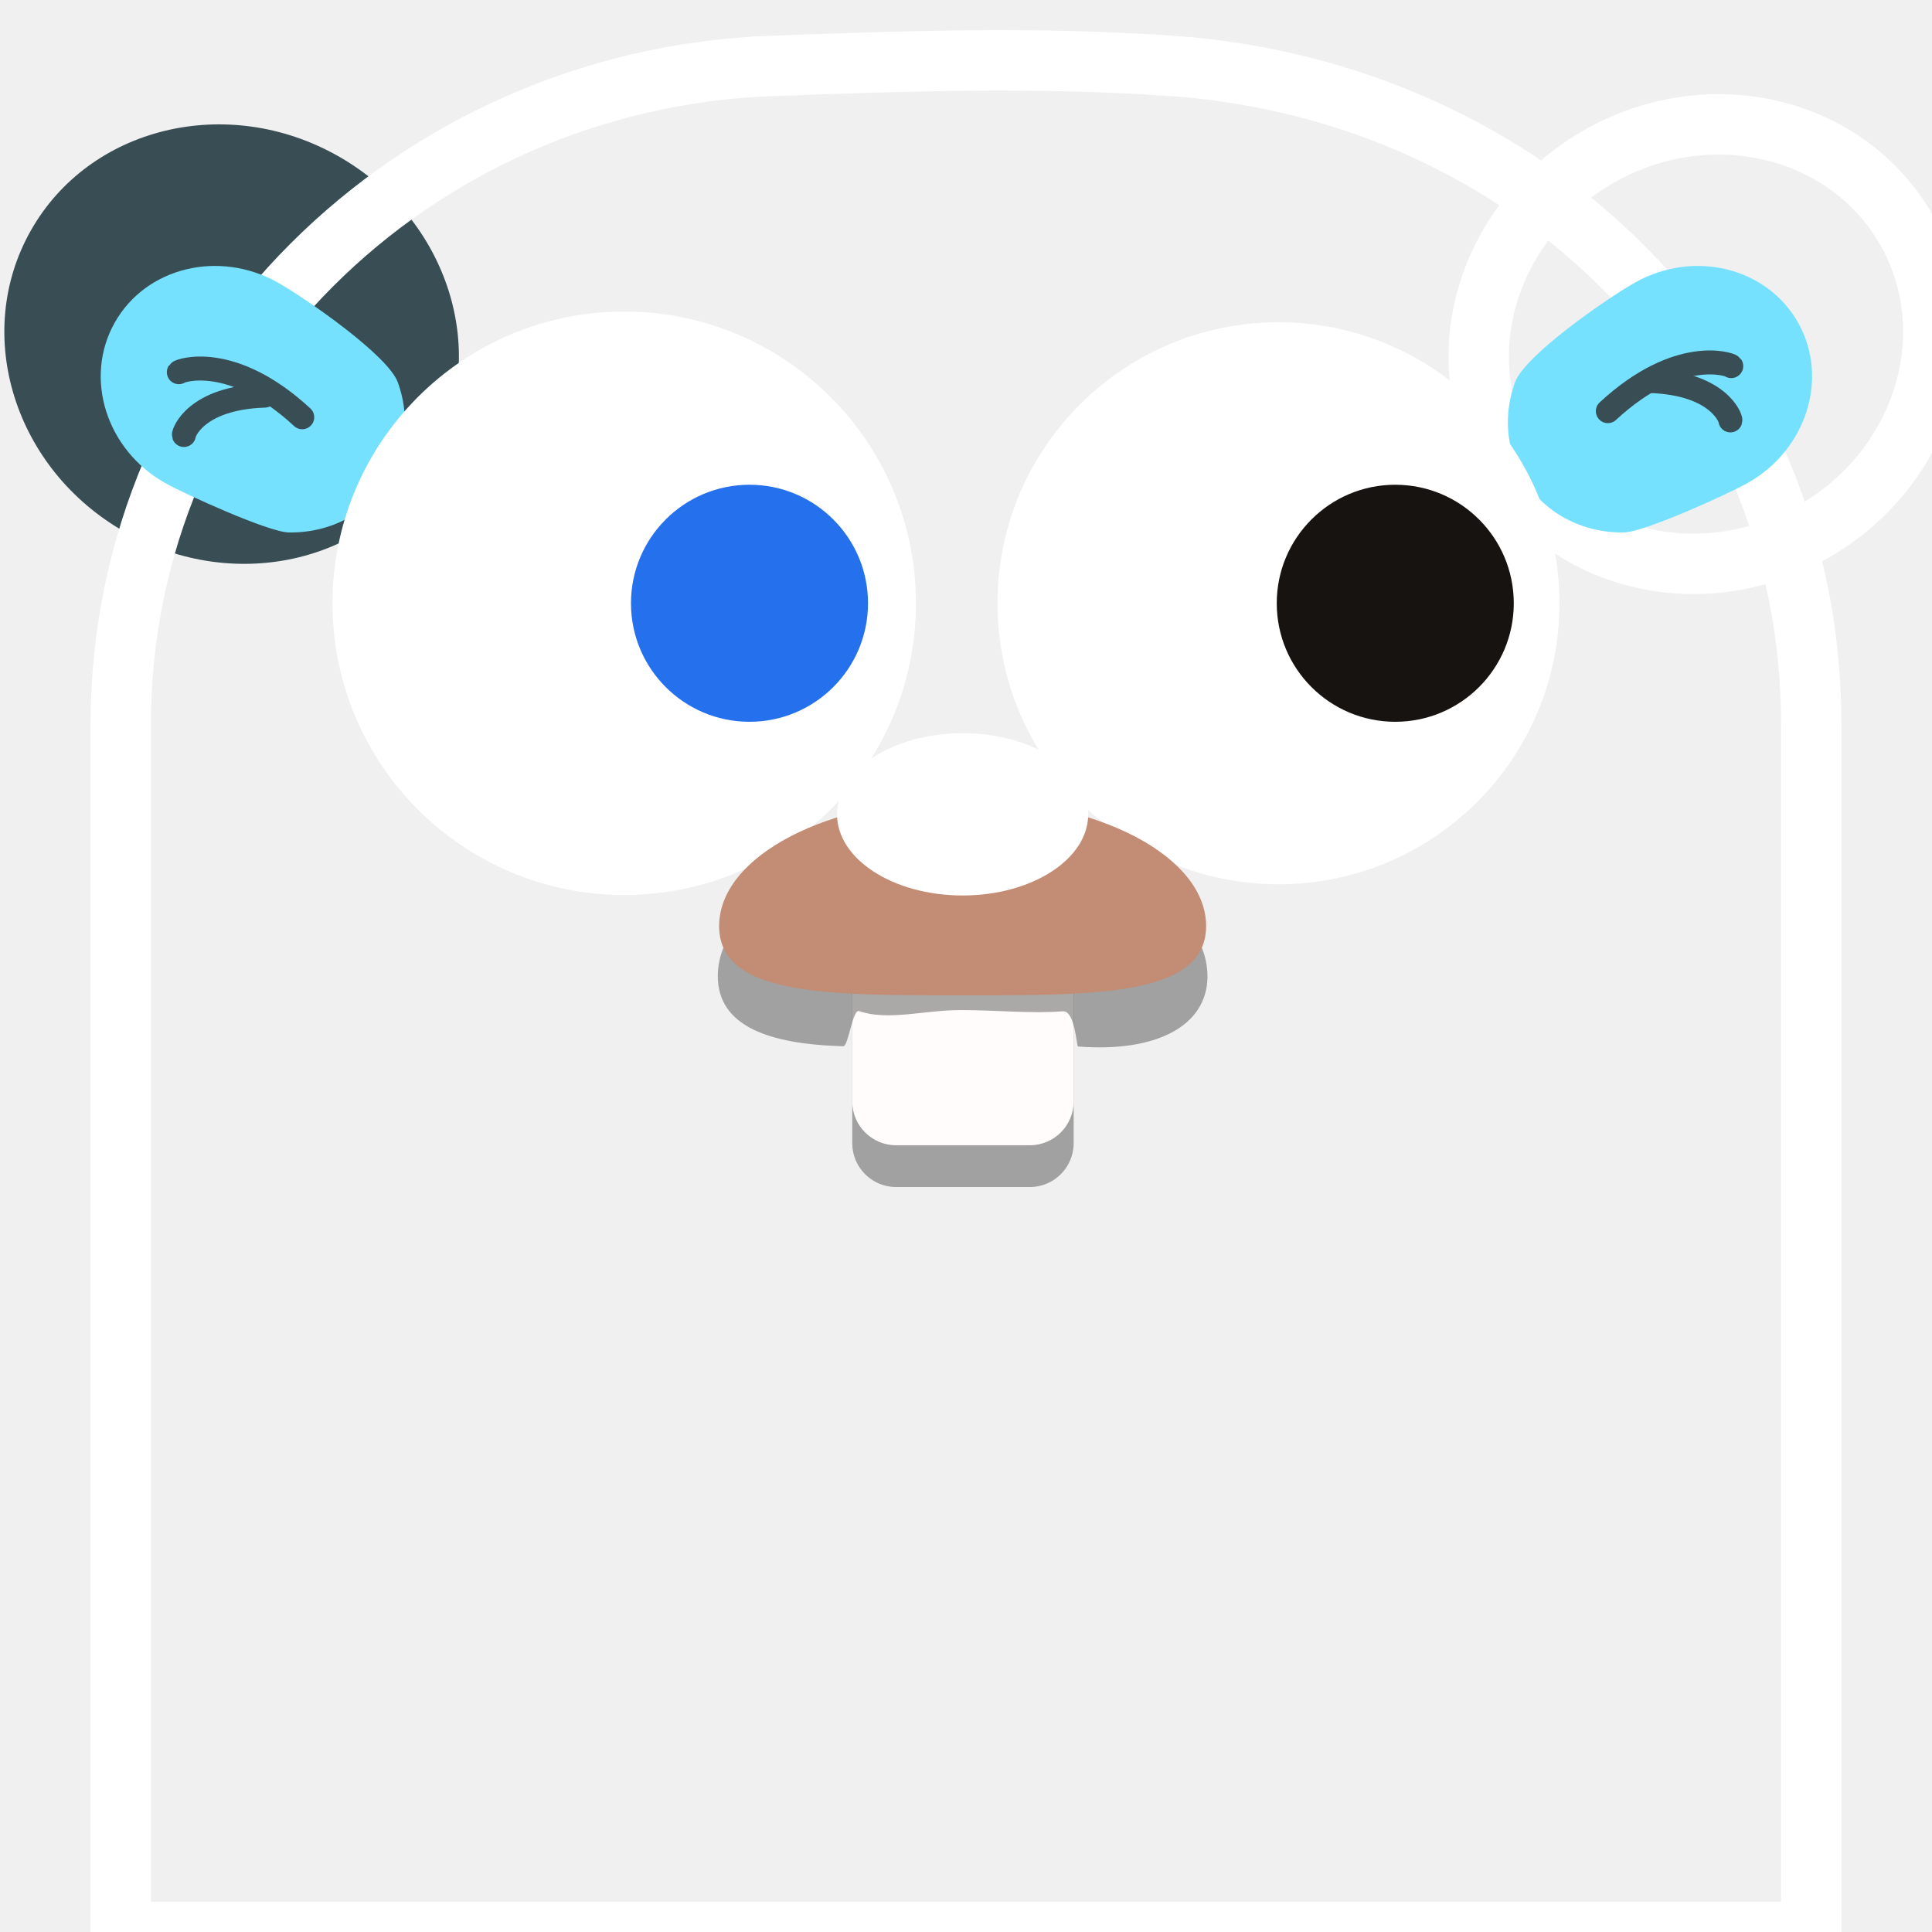
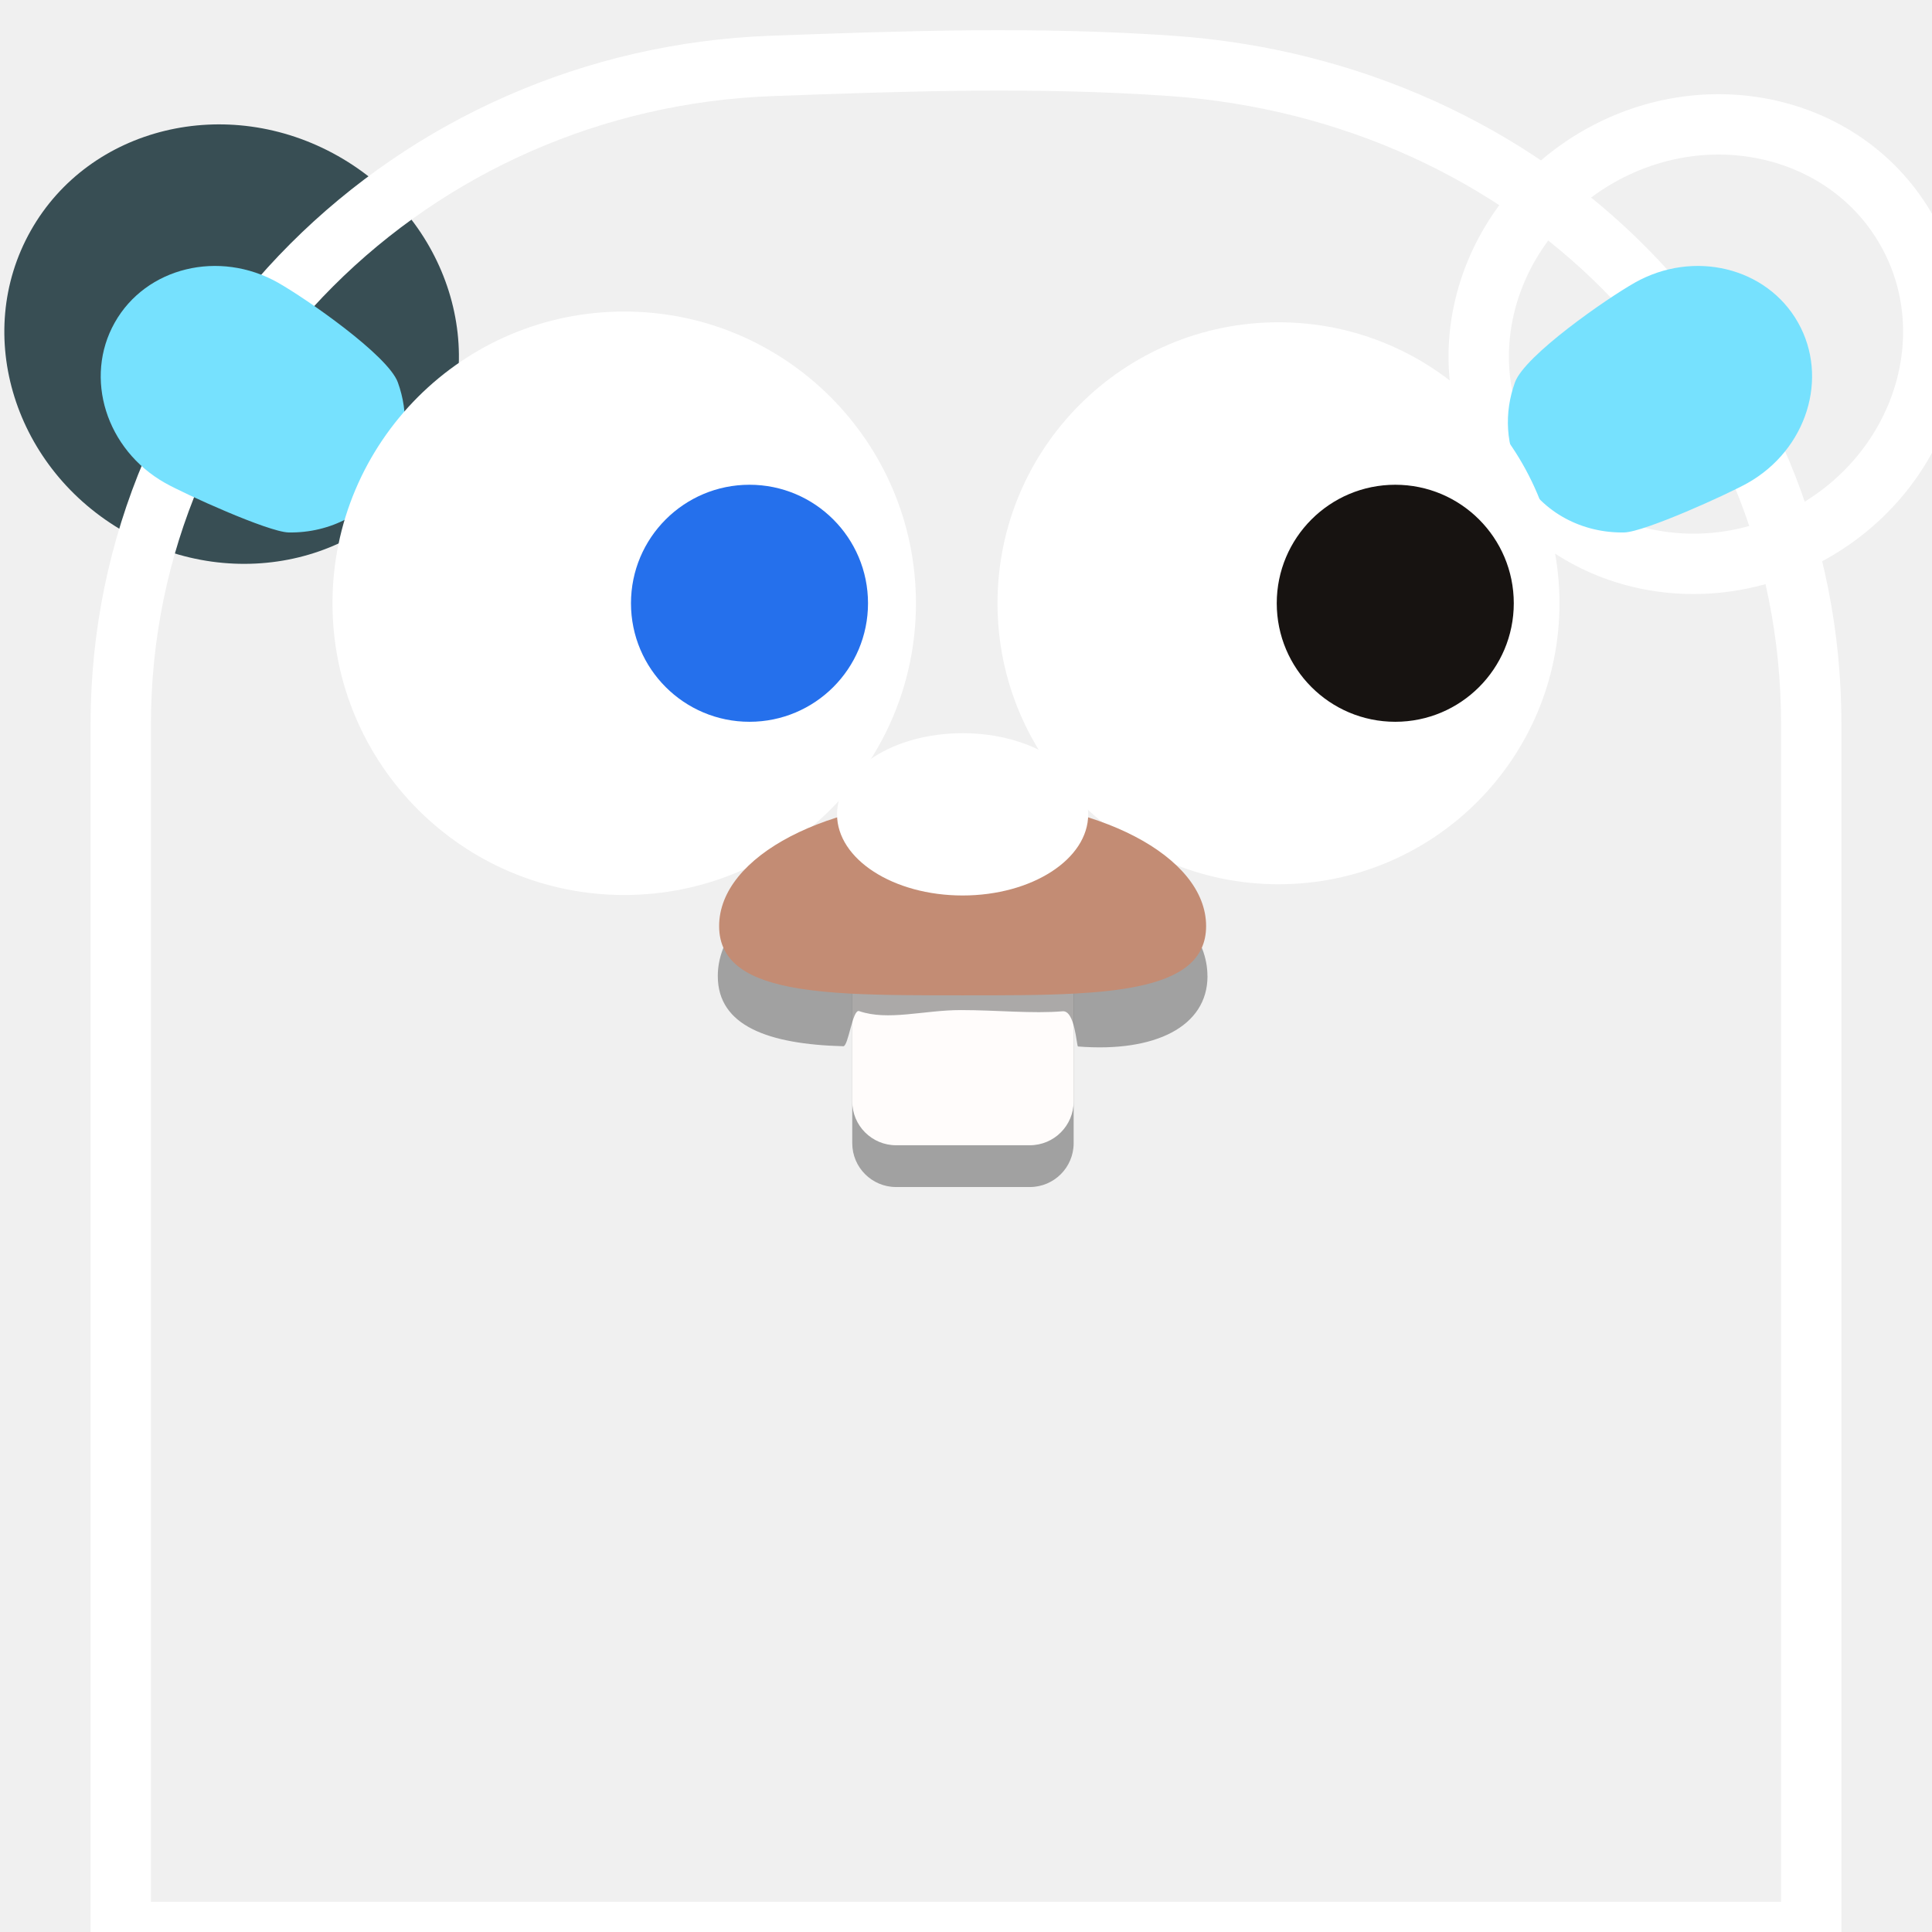
<svg xmlns="http://www.w3.org/2000/svg" width="80" height="80" viewBox="0 0 32 32" id="svg4416" version="1.1">
  <defs id="defs4418" />
  <g id="layer1" transform="translate(0,-1020.362)">
    <ellipse style="color:#000000;clip-rule:nonzero;display:inline;overflow:visible;visibility:visible;opacity:1;isolation:auto;mix-blend-mode:normal;color-interpolation:sRGB;color-interpolation-filters:linearRGB;solid-color:#000000;solid-opacity:1;fill:none;fill-opacity:1;fill-rule:nonzero;stroke:#ffffff;stroke-width:1;stroke-linecap:round;stroke-linejoin:miter;stroke-miterlimit:4;stroke-dasharray:none;stroke-dashoffset:0;stroke-opacity:1;color-rendering:auto;image-rendering:auto;shape-rendering:auto;text-rendering:auto;enable-background:accumulate" id="ear-right-outline" cx="-907.357" cy="479.9" rx="3.579" ry="3.821" transform="matrix(-0.491691,-0.8707698,-0.8707698,0.491691,0,0)" />
    <ellipse transform="matrix(0.491691,-0.8707698,0.8707698,0.491691,0,0)" ry="3.821" rx="3.579" cy="507.846" cx="-891.577" id="ellipse4463" style="color:#000000;clip-rule:nonzero;display:inline;overflow:visible;visibility:visible;opacity:1;isolation:auto;mix-blend-mode:normal;color-interpolation:sRGB;color-interpolation-filters:linearRGB;solid-color:#000000;solid-opacity:1;fill:#384e54;fill-opacity:1;fill-rule:nonzero;stroke:none;stroke-width:10;stroke-linecap:round;stroke-linejoin:miter;stroke-miterlimit:4;stroke-dasharray:none;stroke-dashoffset:0;stroke-opacity:1;color-rendering:auto;image-rendering:auto;shape-rendering:auto;text-rendering:auto;enable-background:accumulate" />
    <path style="color:#000000;clip-rule:nonzero;display:inline;overflow:visible;visibility:visible;opacity:1;isolation:auto;mix-blend-mode:normal;color-interpolation:sRGB;color-interpolation-filters:linearRGB;solid-color:#000000;solid-opacity:1;fill:none;fill-opacity:1;fill-rule:nonzero;stroke:#ffffff;stroke-width:1;stroke-linecap:round;stroke-linejoin:miter;stroke-miterlimit:4;stroke-dasharray:none;stroke-dashoffset:0;stroke-opacity:1;color-rendering:auto;image-rendering:auto;shape-rendering:auto;text-rendering:auto;enable-background:accumulate" d="m 16.092,1021.364 c -1.106,0.01 -2.21,0.049 -3.316,0.09 C 6.842,1021.674 2,1026.394 2,1032.362 c 0,2.979 0,13 0,20 l 28,0 c 0,-8 0,-16 0,-20 0,-5.968 -4.667,-10.491 -10.59,-10.908 -1.106,-0.078 -2.212,-0.099 -3.318,-0.09 z" id="body-outline" />
    <path id="ear-left-inside" d="m 4.608,1025.046 c 0.46,0.26 1.818,1.201 1.981,1.648 0.183,0.503 0.159,1.066 -0.115,1.551 -0.347,0.614 -1.005,0.949 -1.696,0.936 -0.34,-0.01 -1.72,-0.637 -2.043,-0.819 -0.978,-0.552 -1.351,-1.742 -0.834,-2.658 0.517,-0.916 1.729,-1.211 2.706,-0.659 z" style="color:#000000;clip-rule:nonzero;display:inline;overflow:visible;visibility:visible;opacity:1;isolation:auto;mix-blend-mode:normal;color-interpolation:sRGB;color-interpolation-filters:linearRGB;solid-color:#000000;solid-opacity:1;fill:#76e1fe;fill-opacity:1;fill-rule:nonzero;stroke:none;stroke-width:10;stroke-linecap:round;stroke-linejoin:miter;stroke-miterlimit:4;stroke-dasharray:none;stroke-dashoffset:0;stroke-opacity:1;color-rendering:auto;image-rendering:auto;shape-rendering:auto;text-rendering:auto;enable-background:accumulate" />
    <rect style="color:#000000;clip-rule:nonzero;display:inline;overflow:visible;visibility:visible;opacity:1;isolation:auto;mix-blend-mode:normal;color-interpolation:sRGB;color-interpolation-filters:linearRGB;solid-color:#000000;solid-opacity:1;fill:#000000;fill-opacity:0.329;fill-rule:nonzero;stroke:none;stroke-width:10;stroke-linecap:round;stroke-linejoin:miter;stroke-miterlimit:4;stroke-dasharray:none;stroke-dashoffset:0;stroke-opacity:1;color-rendering:auto;image-rendering:auto;shape-rendering:auto;text-rendering:auto;enable-background:accumulate" id="rect4473" width="3.087" height="3.531" x="14.406" y="1035.684" ry="0.624" />
    <path style="color:#000000;clip-rule:nonzero;display:inline;overflow:visible;visibility:visible;opacity:1;isolation:auto;mix-blend-mode:normal;color-interpolation:sRGB;color-interpolation-filters:linearRGB;solid-color:#000000;solid-opacity:1;fill:none;fill-opacity:1;fill-rule:nonzero;stroke:none;stroke-width:10;stroke-linecap:round;stroke-linejoin:miter;stroke-miterlimit:4;stroke-dasharray:none;stroke-dashoffset:0;stroke-opacity:1;color-rendering:auto;image-rendering:auto;shape-rendering:auto;text-rendering:auto;enable-background:accumulate" d="m 16,1023.362 c -9,0 -12,3.715 -12,9 l 0,20 24,0 c -0.049,-7.356 0,-18 0,-20 0,-5.285 -3,-9 -12,-9 z" id="body" />
    <path style="color:#000000;clip-rule:nonzero;display:inline;overflow:visible;visibility:visible;opacity:1;isolation:auto;mix-blend-mode:normal;color-interpolation:sRGB;color-interpolation-filters:linearRGB;solid-color:#000000;solid-opacity:1;fill:#76e1fe;fill-opacity:1;fill-rule:nonzero;stroke:none;stroke-width:10;stroke-linecap:round;stroke-linejoin:miter;stroke-miterlimit:4;stroke-dasharray:none;stroke-dashoffset:0;stroke-opacity:1;color-rendering:auto;image-rendering:auto;shape-rendering:auto;text-rendering:auto;enable-background:accumulate" d="m 27.074,1025.046 c -0.46,0.26 -1.818,1.201 -1.981,1.648 -0.183,0.503 -0.159,1.066 0.115,1.551 0.347,0.614 1.005,0.949 1.696,0.936 0.34,-0.01 1.72,-0.637 2.043,-0.819 0.978,-0.552 1.351,-1.742 0.834,-2.658 -0.517,-0.916 -1.729,-1.211 -2.706,-0.659 z" id="ear-right" />
    <circle style="color:#000000;clip-rule:nonzero;display:inline;overflow:visible;visibility:visible;opacity:1;isolation:auto;mix-blend-mode:normal;color-interpolation:sRGB;color-interpolation-filters:linearRGB;solid-color:#000000;solid-opacity:1;fill:#ffffff;fill-opacity:1;fill-rule:nonzero;stroke:none;stroke-width:10;stroke-linecap:round;stroke-linejoin:miter;stroke-miterlimit:4;stroke-dasharray:none;stroke-dashoffset:0;stroke-opacity:1;color-rendering:auto;image-rendering:auto;shape-rendering:auto;text-rendering:auto;enable-background:accumulate" id="eye-right" cx="21.176" cy="1030.354" r="4.654" />
    <circle r="4.832" cy="1030.354" cx="10.339" id="circle4483" style="color:#000000;clip-rule:nonzero;display:inline;overflow:visible;visibility:visible;opacity:1;isolation:auto;mix-blend-mode:normal;color-interpolation:sRGB;color-interpolation-filters:linearRGB;solid-color:#000000;solid-opacity:1;fill:#ffffff;fill-opacity:1;fill-rule:nonzero;stroke:none;stroke-width:10;stroke-linecap:round;stroke-linejoin:miter;stroke-miterlimit:4;stroke-dasharray:none;stroke-dashoffset:0;stroke-opacity:1;color-rendering:auto;image-rendering:auto;shape-rendering:auto;text-rendering:auto;enable-background:accumulate" />
    <rect style="color:#000000;clip-rule:nonzero;display:inline;overflow:visible;visibility:visible;opacity:1;isolation:auto;mix-blend-mode:normal;color-interpolation:sRGB;color-interpolation-filters:linearRGB;solid-color:#000000;solid-opacity:1;fill:#000000;fill-opacity:0.329;fill-rule:nonzero;stroke:none;stroke-width:10;stroke-linecap:round;stroke-linejoin:miter;stroke-miterlimit:4;stroke-dasharray:none;stroke-dashoffset:0;stroke-opacity:1;color-rendering:auto;image-rendering:auto;shape-rendering:auto;text-rendering:auto;enable-background:accumulate" id="rect4246" width="3.667" height="4.106" x="14.116" y="1035.917" ry="0.726" />
    <rect ry="0.726" y="1035.225" x="14.116" height="4.106" width="3.667" id="teeth" style="color:#000000;clip-rule:nonzero;display:inline;overflow:visible;visibility:visible;opacity:1;isolation:auto;mix-blend-mode:normal;color-interpolation:sRGB;color-interpolation-filters:linearRGB;solid-color:#000000;solid-opacity:1;fill:#fffcfb;fill-opacity:1;fill-rule:nonzero;stroke:none;stroke-width:10;stroke-linecap:round;stroke-linejoin:miter;stroke-miterlimit:4;stroke-dasharray:none;stroke-dashoffset:0;stroke-opacity:1;color-rendering:auto;image-rendering:auto;shape-rendering:auto;text-rendering:auto;enable-background:accumulate" />
    <path style="color:#000000;clip-rule:nonzero;display:inline;overflow:visible;visibility:visible;opacity:1;isolation:auto;mix-blend-mode:normal;color-interpolation:sRGB;color-interpolation-filters:linearRGB;solid-color:#000000;solid-opacity:1;fill:#000000;fill-opacity:0.329;fill-rule:nonzero;stroke:none;stroke-width:10;stroke-linecap:round;stroke-linejoin:miter;stroke-miterlimit:4;stroke-dasharray:none;stroke-dashoffset:0;stroke-opacity:1;color-rendering:auto;image-rendering:auto;shape-rendering:auto;text-rendering:auto;enable-background:accumulate" d="m 20,1036.529 c 0,0.838 -0.871,1.268 -2.145,1.166 -0.024,0 -0.048,-0.6 -0.254,-0.583 -0.504,0.042 -1.096,-0.02 -1.686,-0.02 -0.613,0 -1.206,0.183 -1.685,0.017 -0.11,-0.038 -0.178,0.584 -0.262,0.582 -1.244,-0.033 -2.079,-0.338 -2.079,-1.162 0,-1.212 1.816,-2.194 4.055,-2.194 2.24,0 4.055,0.982 4.055,2.194 z" id="path4487" />
    <path id="mustache" d="m 19.977,1035.7 c 0,0.569 -0.434,0.855 -1.138,1 -0.292,0.06 -0.63,0.096 -1.004,0.117 -0.564,0.032 -1.208,0.031 -1.891,0.031 -0.673,0 -1.307,0 -1.865,-0.029 -0.306,-0.017 -0.589,-0.043 -0.843,-0.084 -0.814,-0.132 -1.325,-0.417 -1.325,-1.034 0,-1.16 1.806,-2.101 4.033,-2.101 2.227,0 4.033,0.941 4.033,2.101 z" style="color:#000000;clip-rule:nonzero;display:inline;overflow:visible;visibility:visible;opacity:1;isolation:auto;mix-blend-mode:normal;color-interpolation:sRGB;color-interpolation-filters:linearRGB;solid-color:#000000;solid-opacity:1;fill:#c38c74;fill-opacity:1;fill-rule:nonzero;stroke:none;stroke-width:10;stroke-linecap:round;stroke-linejoin:miter;stroke-miterlimit:4;stroke-dasharray:none;stroke-dashoffset:0;stroke-opacity:1;color-rendering:auto;image-rendering:auto;shape-rendering:auto;text-rendering:auto;enable-background:accumulate" />
    <ellipse cy="1033.85" cx="15.944" id="nose" style="color:#000000;clip-rule:nonzero;display:inline;overflow:visible;visibility:visible;opacity:1;isolation:auto;mix-blend-mode:normal;color-interpolation:sRGB;color-interpolation-filters:linearRGB;solid-color:#000000;solid-opacity:1;fill:#ffffff;fill-opacity:1;fill-rule:nonzero;stroke:none;stroke-width:10;stroke-linecap:round;stroke-linejoin:miter;stroke-miterlimit:4;stroke-dasharray:none;stroke-dashoffset:0;stroke-opacity:1;color-rendering:auto;image-rendering:auto;shape-rendering:auto;text-rendering:auto;enable-background:accumulate" rx="2.08" ry="1.344" />
    <circle style="color:#000000;clip-rule:nonzero;display:inline;overflow:visible;visibility:visible;opacity:1;isolation:auto;mix-blend-mode:normal;color-interpolation:sRGB;color-interpolation-filters:linearRGB;solid-color:#000000;solid-opacity:1;fill:#2570ec;fill-opacity:1;fill-rule:nonzero;stroke:none;stroke-width:10;stroke-linecap:round;stroke-linejoin:miter;stroke-miterlimit:4;stroke-dasharray:none;stroke-dashoffset:0;stroke-opacity:1;color-rendering:auto;image-rendering:auto;shape-rendering:auto;text-rendering:auto;enable-background:accumulate" id="pupil-left" cx="12.414" cy="1030.354" r="1.963" />
    <circle r="1.963" cy="1030.354" cx="23.11" id="circle4495" style="color:#000000;clip-rule:nonzero;display:inline;overflow:visible;visibility:visible;opacity:1;isolation:auto;mix-blend-mode:normal;color-interpolation:sRGB;color-interpolation-filters:linearRGB;solid-color:#000000;solid-opacity:1;fill:#171311;fill-opacity:1;fill-rule:nonzero;stroke:none;stroke-width:10;stroke-linecap:round;stroke-linejoin:miter;stroke-miterlimit:4;stroke-dasharray:none;stroke-dashoffset:0;stroke-opacity:1;color-rendering:auto;image-rendering:auto;shape-rendering:auto;text-rendering:auto;enable-background:accumulate" />
-     <path id="path4497" d="m 5.006,1027.273 c -1.17,-1.083 -2.027,-0.772 -2.044,-0.746" style="display:inline;fill:none;fill-rule:evenodd;stroke:#384e54;stroke-width:0.397;stroke-linecap:round;stroke-linejoin:miter;stroke-miterlimit:4;stroke-dasharray:none;stroke-opacity:1" />
-     <path style="display:inline;fill:none;fill-rule:evenodd;stroke:#384e54;stroke-width:0.397;stroke-linecap:round;stroke-linejoin:miter;stroke-miterlimit:4;stroke-dasharray:none;stroke-opacity:1" d="m 4.385,1026.915 c -1.159,0.036 -1.347,0.63 -1.339,0.652" id="path4499" />
-     <path style="display:inline;fill:none;fill-rule:evenodd;stroke:#384e54;stroke-width:0.397;stroke-linecap:round;stroke-linejoin:miter;stroke-miterlimit:4;stroke-dasharray:none;stroke-opacity:1" d="m 26.631,1027.172 c 1.17,-1.083 2.027,-0.772 2.044,-0.746" id="path4501" />
-     <path id="path4503" d="m 27.322,1026.673 c 1.159,0.036 1.347,0.63 1.339,0.652" style="display:inline;fill:none;fill-rule:evenodd;stroke:#384e54;stroke-width:0.397;stroke-linecap:round;stroke-linejoin:miter;stroke-miterlimit:4;stroke-dasharray:none;stroke-opacity:1" />
  </g>
</svg>
